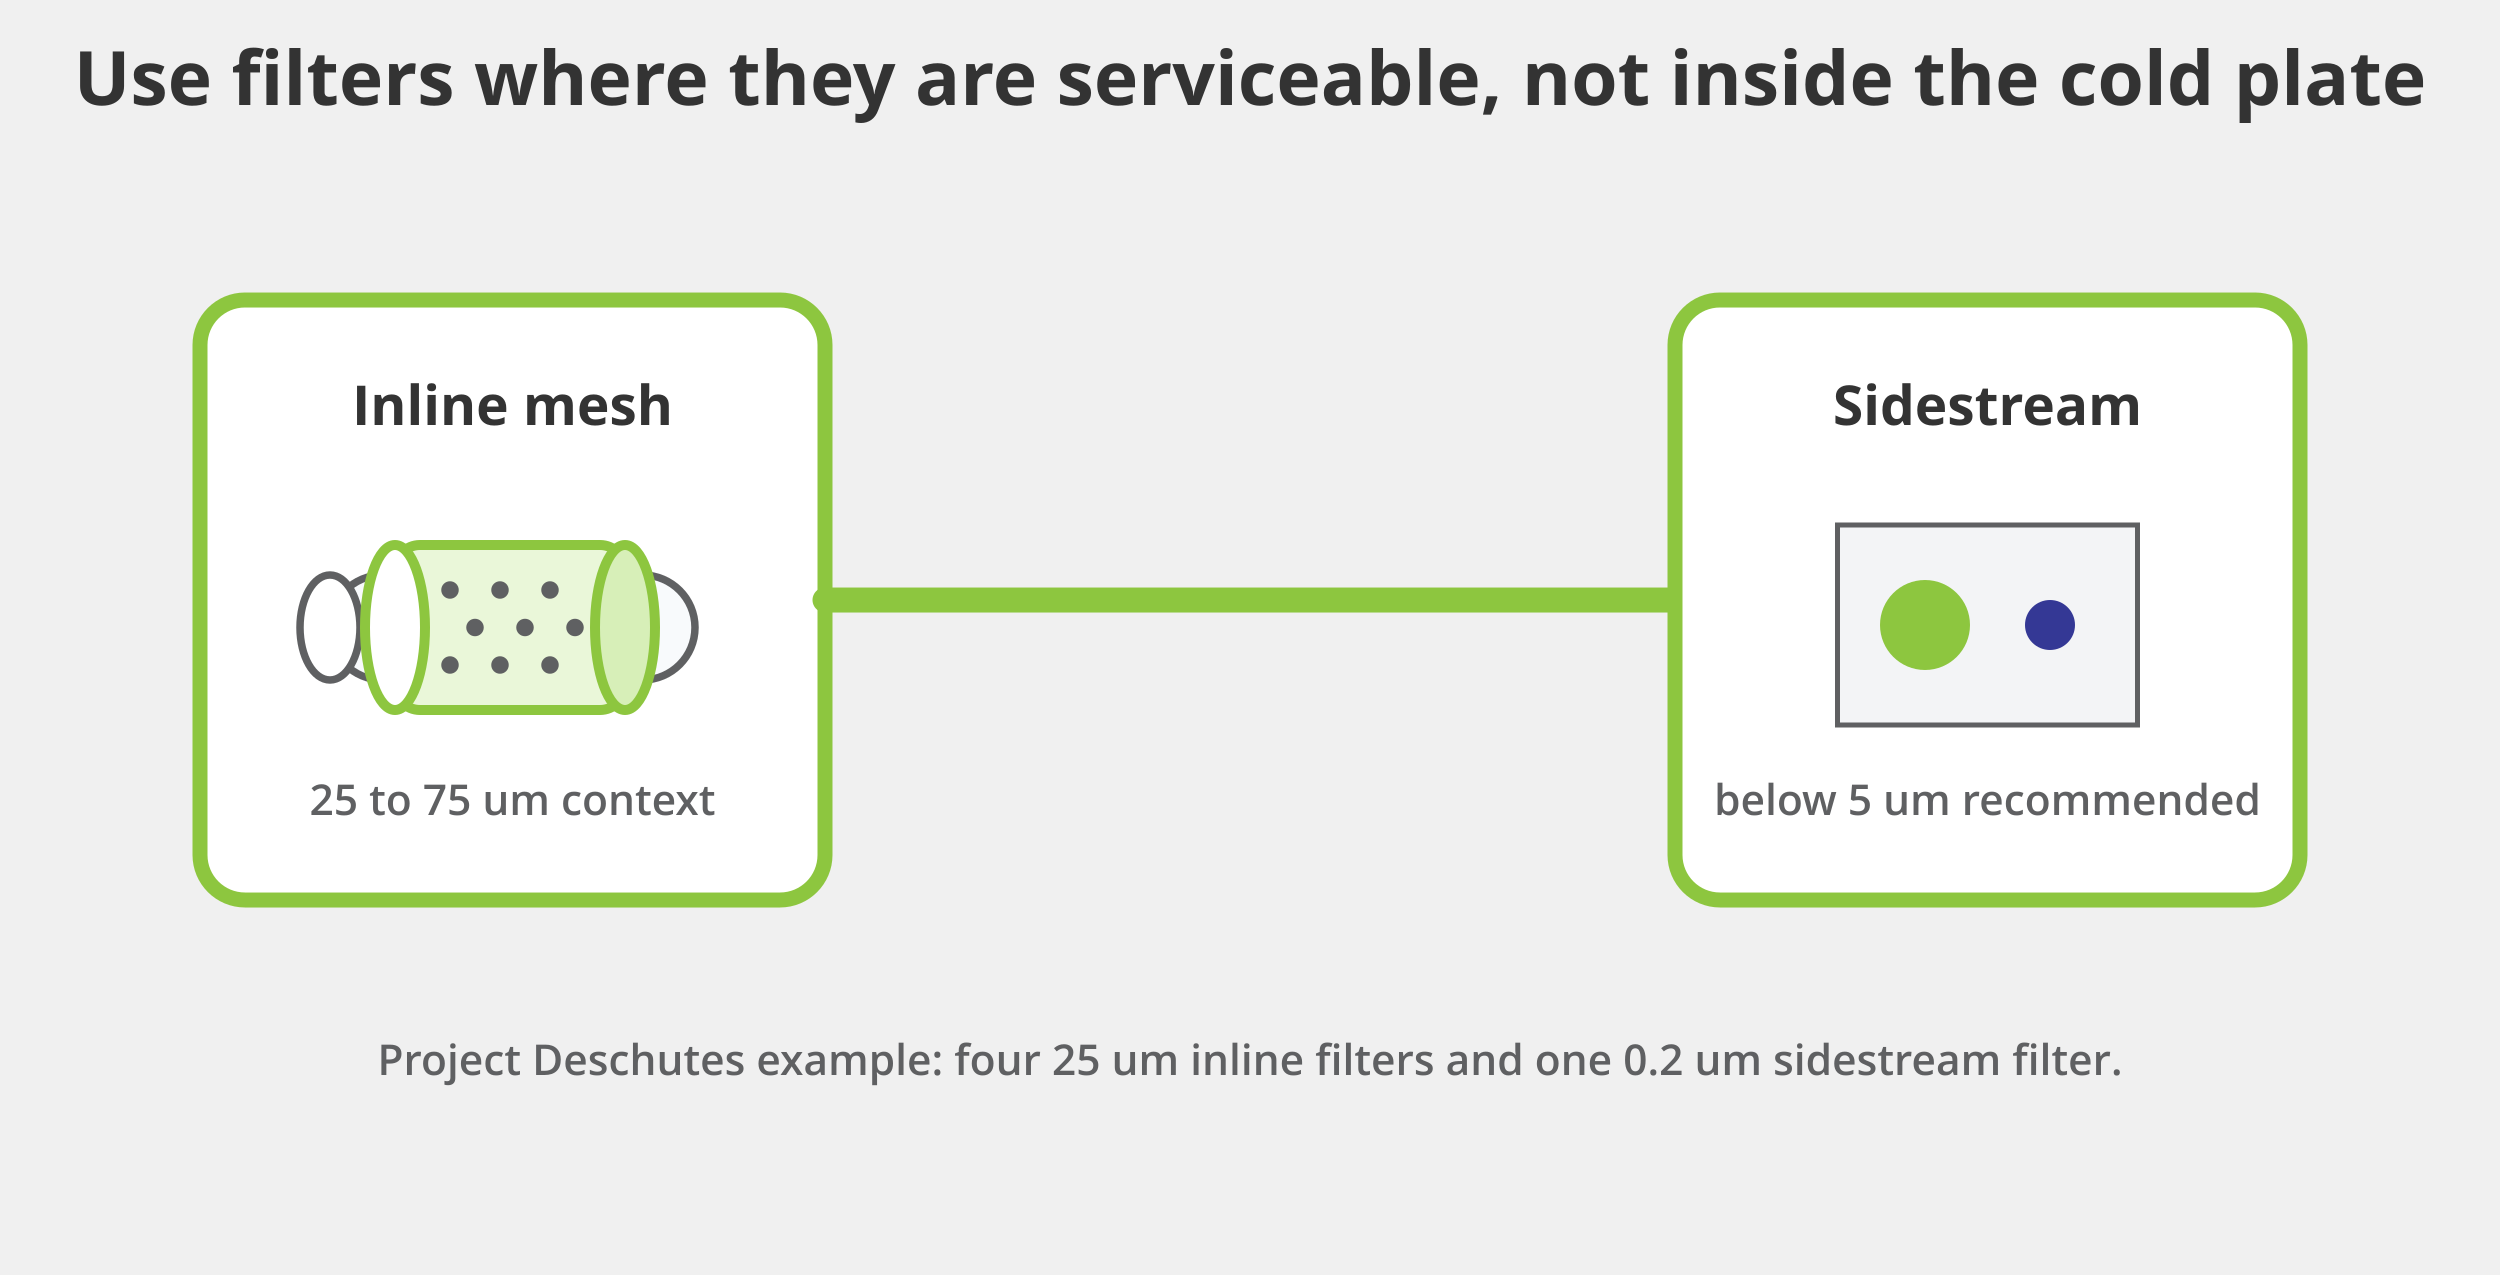
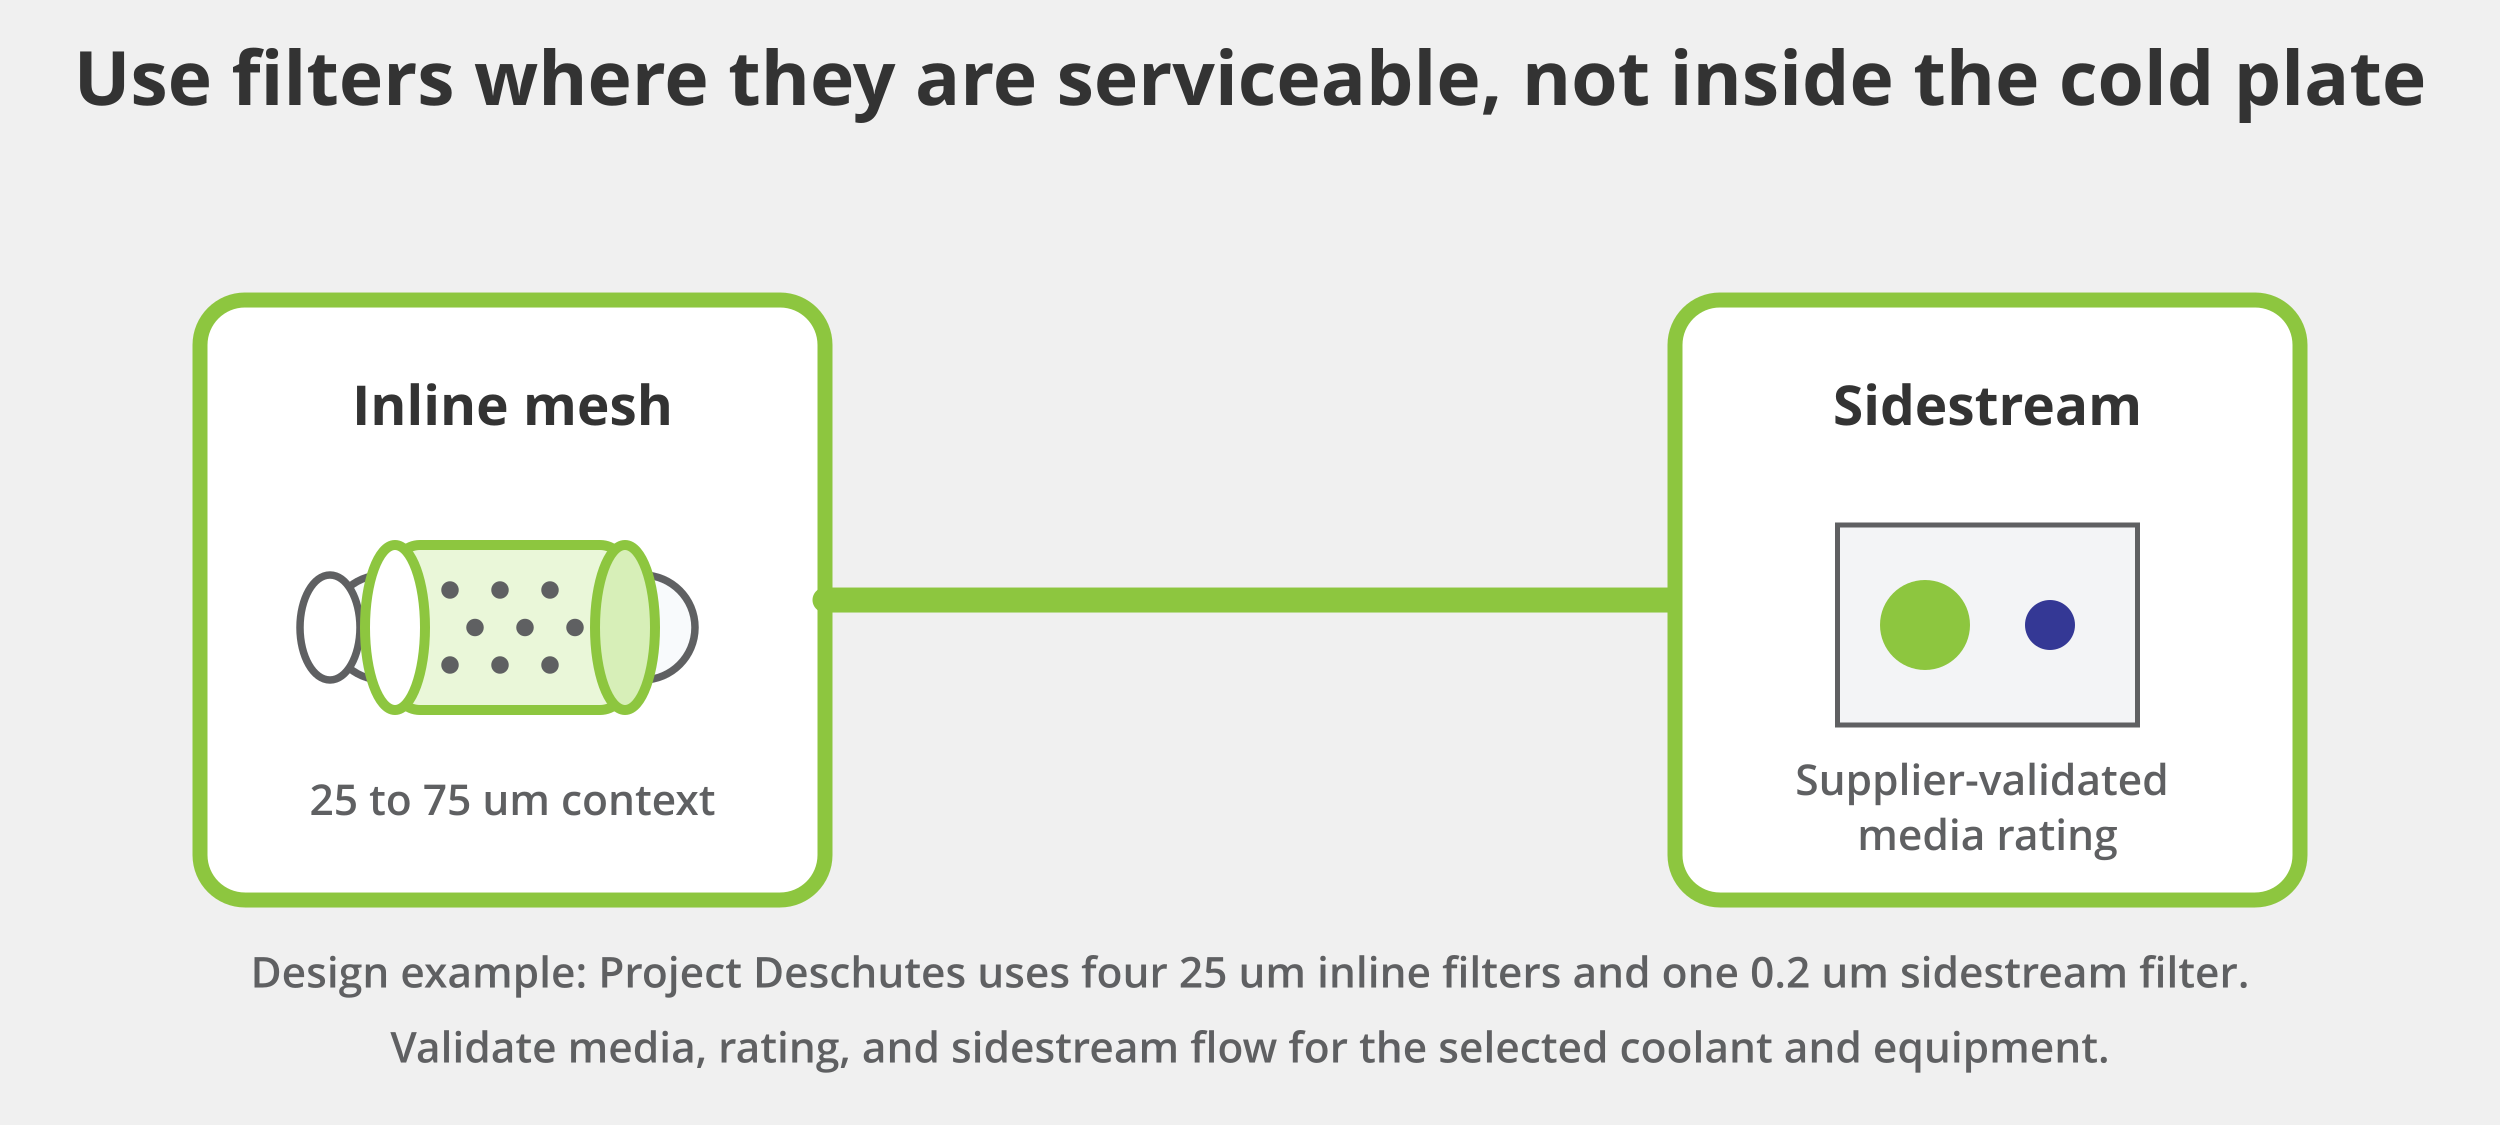
- <svg xmlns="http://www.w3.org/2000/svg" viewBox="0 0 1000 510" role="img" aria-label="Inline and sidestream filtration strategy">
+ <svg xmlns="http://www.w3.org/2000/svg" viewBox="0 0 1000 450" role="img" aria-label="Inline and sidestream filtration strategy">
  <style>.title{font:700 30px Open Sans,Arial;fill:#333}.h{font:700 22px Open Sans,Arial;fill:#333}.body{font:600 17px Open Sans,Arial;fill:#5F6062}.box{fill:#fff;stroke:#d1d5db;stroke-width:3;rx:18}.green{stroke:#8DC63F;stroke-width:6}.flow{fill:none;stroke:#8DC63F;stroke-width:10;stroke-linecap:round}.mesh{fill:#f3f4f6;stroke:#5F6062;stroke-width:2}.pipe{fill:#f8fafc;stroke:#5F6062;stroke-width:3}.filterBody{fill:#eaf7d9;stroke:#8DC63F;stroke-width:4}.filterEnd{fill:#fff;stroke:#8DC63F;stroke-width:4}.hole{fill:#5F6062}</style>
  <text x="500" y="42" text-anchor="middle" class="title">Use filters where they are serviceable, not inside the cold plate</text>
  <rect x="80" y="120" width="250" height="240" class="box green" />
  <text x="205" y="170" text-anchor="middle" class="h">Inline mesh</text>
  <g aria-label="Perforated cylindrical filter inserted into a pipe">
    <rect x="132" y="230" width="146" height="42" rx="21" class="pipe" />
    <ellipse cx="132" cy="251" rx="12" ry="21" fill="#fff" stroke="#5F6062" stroke-width="3" />
    <rect x="158" y="218" width="92" height="66" rx="10" class="filterBody" />
    <ellipse cx="158" cy="251" rx="12" ry="33" class="filterEnd" />
    <ellipse cx="250" cy="251" rx="12" ry="33" fill="#d7efb8" stroke="#8DC63F" stroke-width="4" />
    <circle cx="180" cy="236" r="3.5" class="hole" />
    <circle cx="200" cy="236" r="3.5" class="hole" />
    <circle cx="220" cy="236" r="3.5" class="hole" />
    <circle cx="190" cy="251" r="3.5" class="hole" />
    <circle cx="210" cy="251" r="3.5" class="hole" />
    <circle cx="230" cy="251" r="3.5" class="hole" />
    <circle cx="180" cy="266" r="3.5" class="hole" />
    <circle cx="200" cy="266" r="3.5" class="hole" />
    <circle cx="220" cy="266" r="3.5" class="hole" />
  </g>
  <text x="205" y="326" text-anchor="middle" class="body">25 to 75 um context</text>
  <path d="M330 240 H670" class="flow" />
  <rect x="670" y="120" width="250" height="240" class="box green" />
  <text x="795" y="170" text-anchor="middle" class="h">Sidestream</text>
  <rect x="735" y="210" width="120" height="80" class="mesh" />
  <circle cx="770" cy="250" r="18" fill="#8DC63F" />
  <circle cx="820" cy="250" r="10" fill="#343895" />
-   <text x="795" y="326" text-anchor="middle" class="body">below 5 um recommended</text>
-   <text x="500" y="430" text-anchor="middle" class="body">Project Deschutes example: four 25 um inline filters and one 0.2 um sidestream filter.</text>
+   <text x="795" y="318" text-anchor="middle" class="body">
+     <tspan x="795" y="318">Supplier-validated</tspan>
+     <tspan x="795" y="340">media rating</tspan>
+   </text>
+   <text x="500" y="395" text-anchor="middle" class="body">Design example: Project Deschutes uses four 25 um inline filters and one 0.2 um sidestream filter.</text>
+   <text x="500" y="425" text-anchor="middle" class="body">Validate media, rating, and sidestream flow for the selected coolant and equipment.</text>
</svg>
